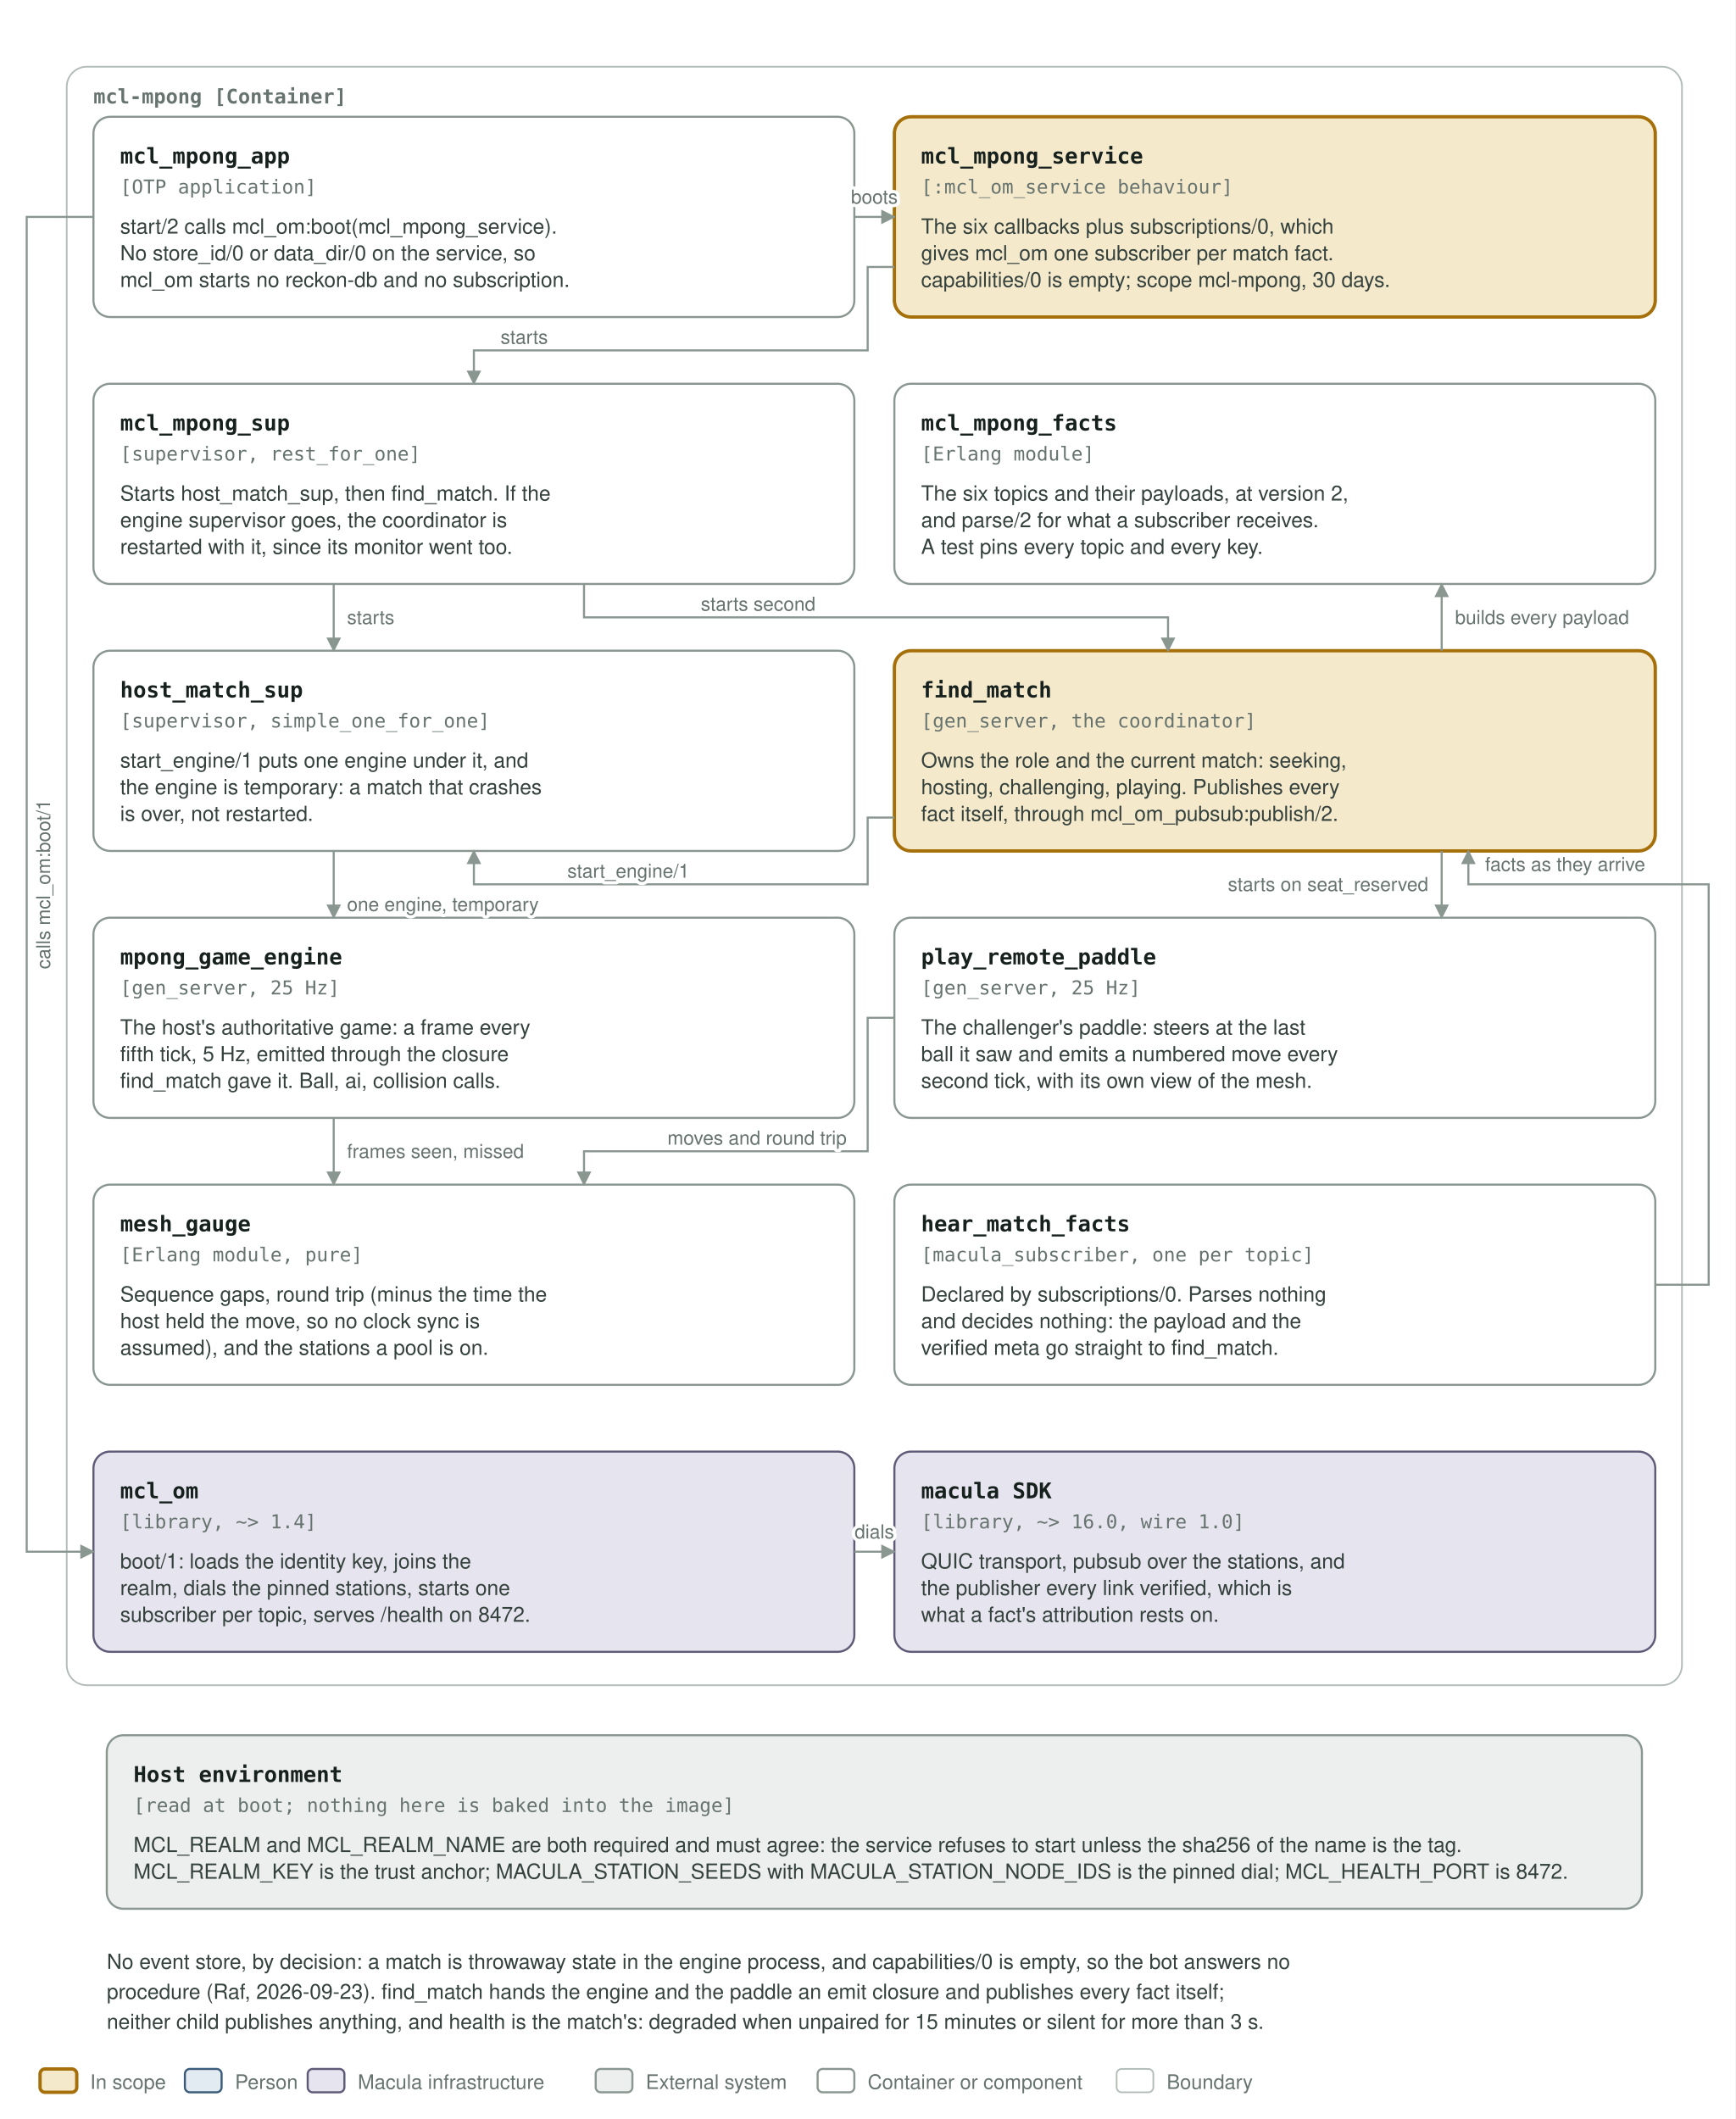
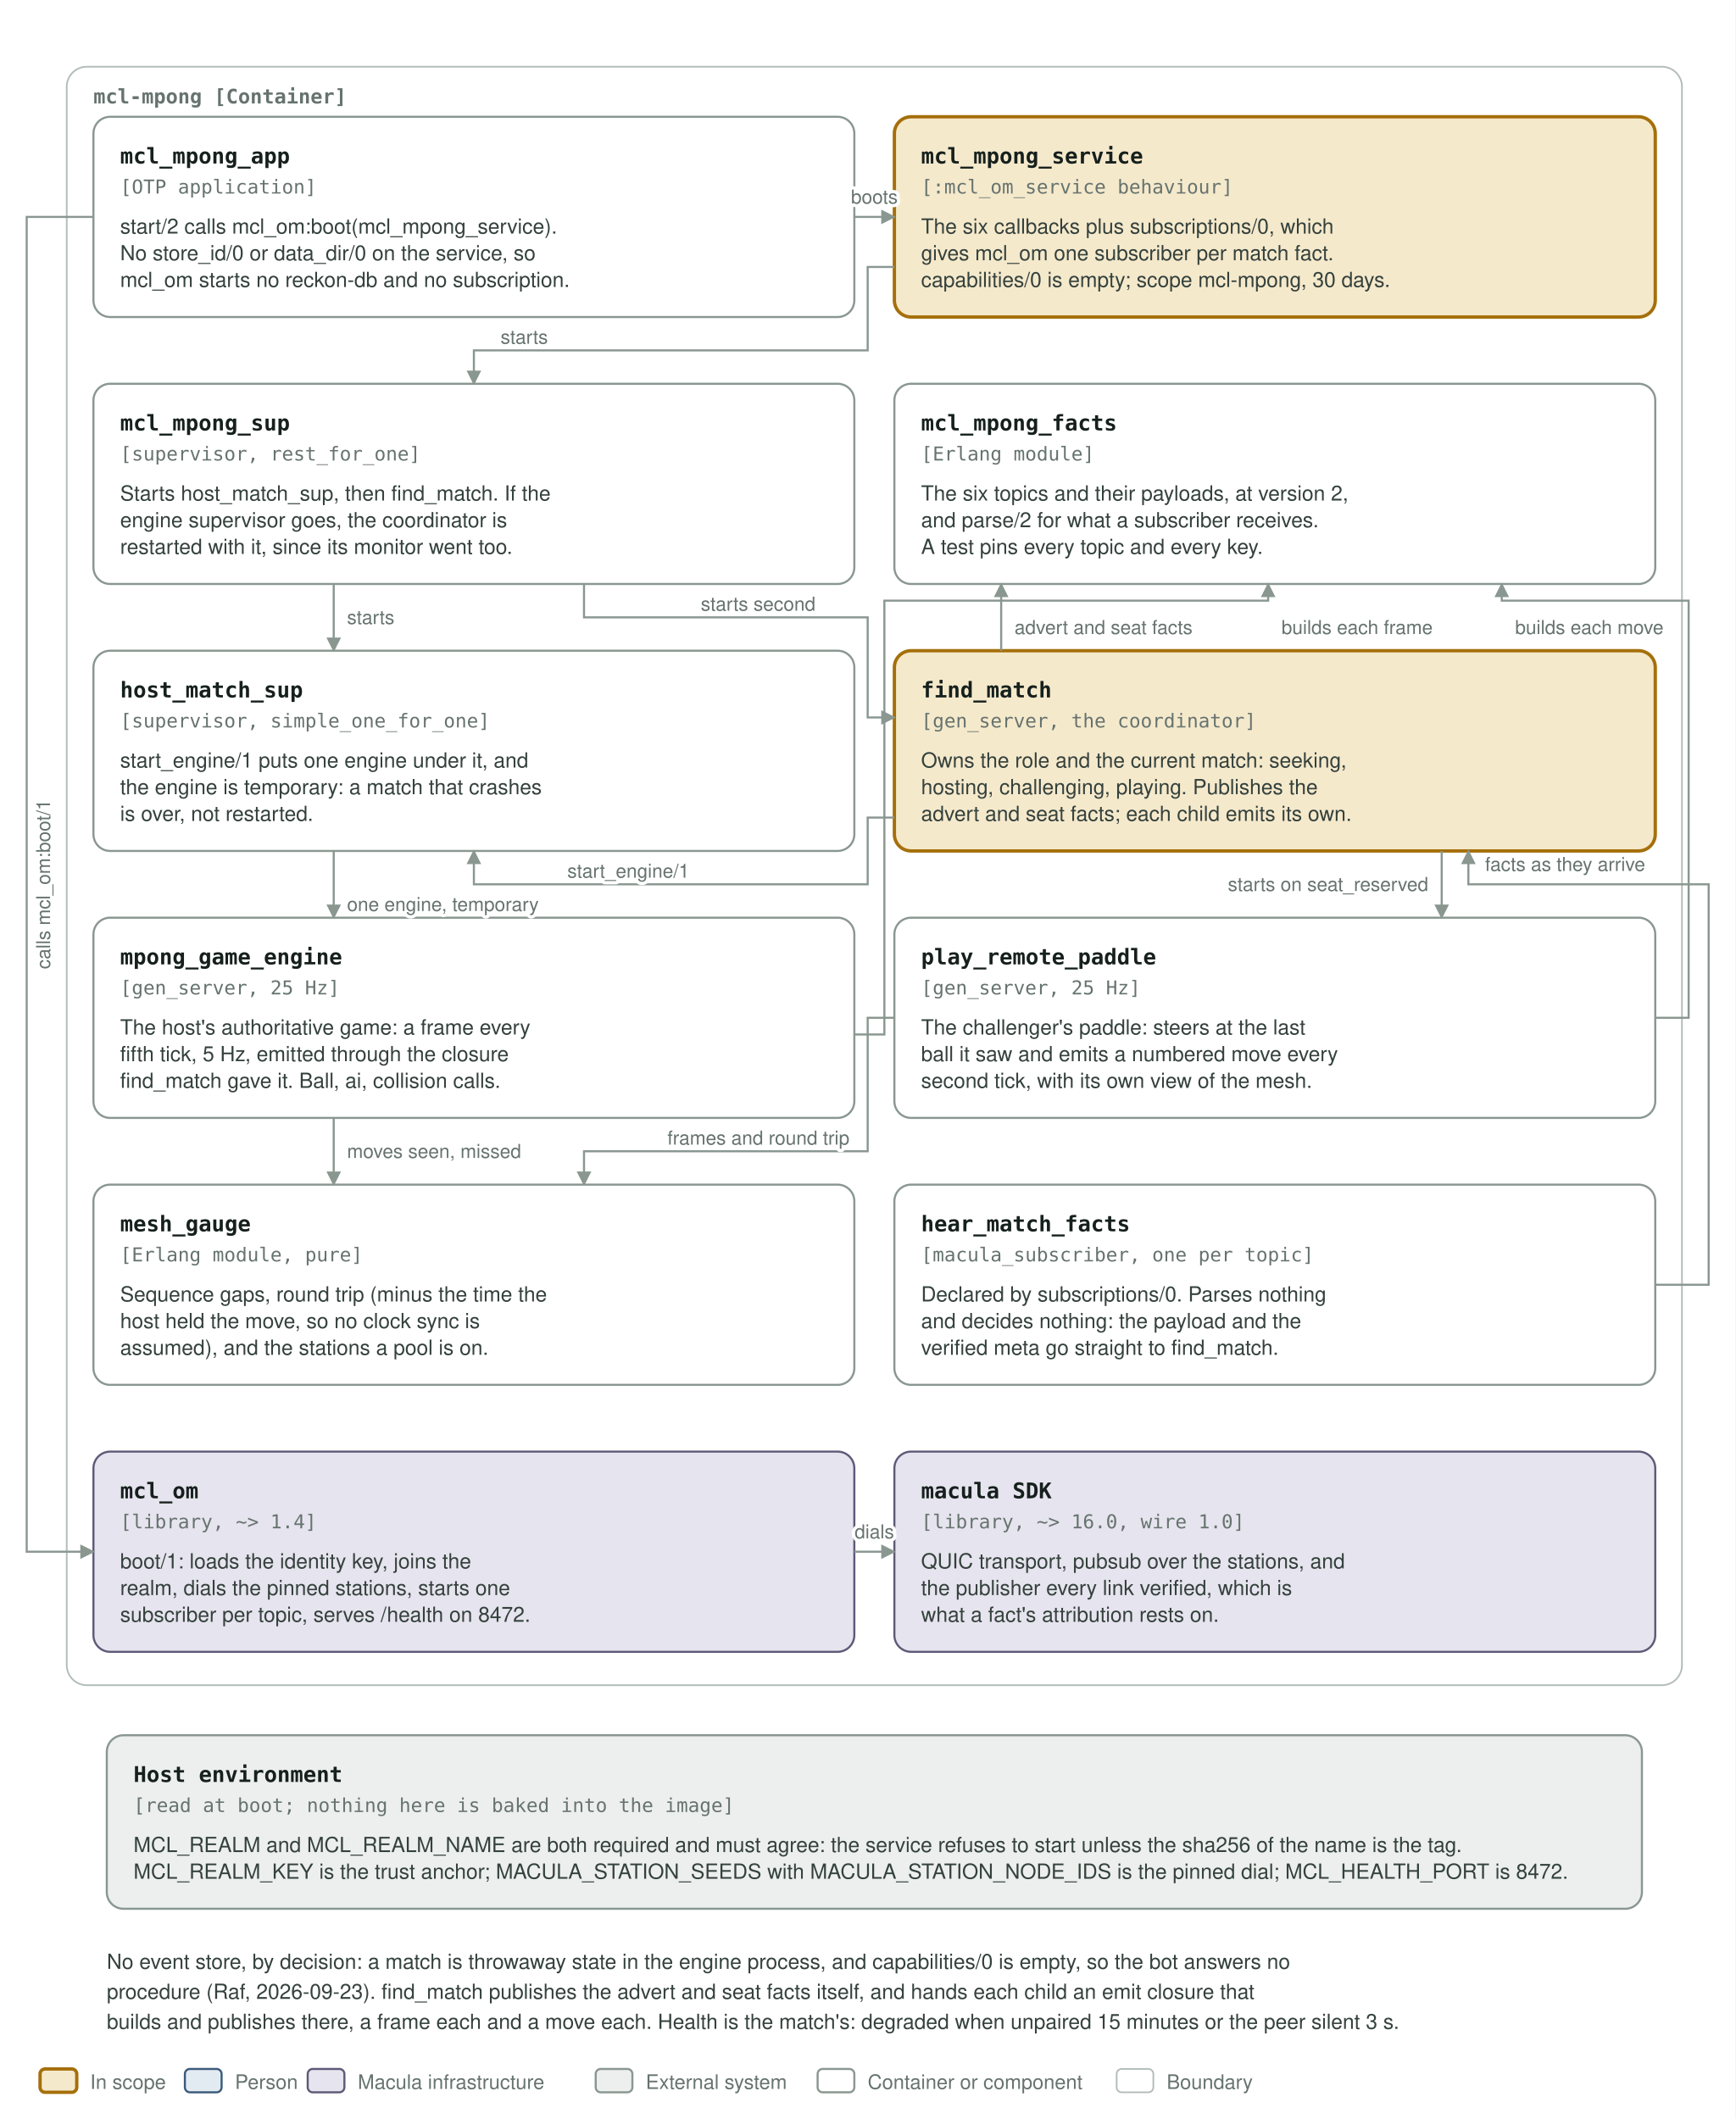
<svg xmlns="http://www.w3.org/2000/svg" viewBox="0 0 1040 1270" role="img" aria-label="mcl-mpong components">
  <style>
.t-name { font-family: "Atkinson Hyperlegible", "Segoe UI", system-ui, -apple-system, Helvetica, Arial, sans-serif; font-size: 15px; font-weight: 700; }
.t-desc { font-family: "Atkinson Hyperlegible", "Segoe UI", system-ui, -apple-system, Helvetica, Arial, sans-serif; font-size: 12.5px; }
.t-rel { font-family: "Atkinson Hyperlegible", "Segoe UI", system-ui, -apple-system, Helvetica, Arial, sans-serif; font-size: 11.5px; paint-order: stroke; stroke-width: 4px; stroke-linejoin: round; }
.t-code { font-family: "JetBrains Mono", ui-monospace, Menlo, Consolas, monospace; font-size: 13px; font-weight: 600; }
.t-type { font-family: "JetBrains Mono", ui-monospace, Menlo, Consolas, monospace; font-size: 11.5px; }
.t-bound { font-family: "JetBrains Mono", ui-monospace, Menlo, Consolas, monospace; font-size: 12px; font-weight: 600; }
.t-leg { font-family: "Atkinson Hyperlegible", "Segoe UI", system-ui, -apple-system, Helvetica, Arial, sans-serif; font-size: 12px; }
.edge { fill: none; stroke-width: 1.25; }
.edge-later { fill: none; stroke-width: 1.25; stroke-dasharray: 5 4; }
.bg { fill: #FFFFFF; }
.b-sys { fill: #F5E9CC; stroke: #A56F0A; stroke-width: 2; }
.b-per { fill: #E3EBF2; stroke: #3B5B7A; stroke-width: 1.25; }
.b-mac { fill: #E6E4EE; stroke: #5E5A78; stroke-width: 1.25; }
.b-ext { fill: #ECEFED; stroke: #8A9791; stroke-width: 1.25; }
.b-cmp { fill: #FFFFFF; stroke: #8A9791; stroke-width: 1.25; }
.b-later { fill: none; stroke: #8A9791; stroke-width: 1.25; stroke-dasharray: 5 4; }
.bound { fill: none; stroke: #B3BDB8; stroke-width: 1; }
.head { fill: #3B5B7A; }
.t-name, .t-code { fill: #16201D; }
.t-type, .t-bound, .t-leg { fill: #66736E; }
.t-desc { fill: #34413C; }
.t-rel { fill: #66736E; stroke: #FFFFFF; }
.edge, .edge-later { stroke: #8A9791; }
.arrowhead { fill: #8A9791; }
@media (prefers-color-scheme: dark) {
.bg { fill: #171F1C; }
.b-sys { fill: #3A2E13; stroke: #E3AA3C; }
.b-per { fill: #1D2A36; stroke: #8EB4D8; }
.b-mac { fill: #26243A; stroke: #A9A4C8; }
.b-ext { fill: #1C2421; stroke: #7D8B85; }
.b-cmp { fill: #171F1C; stroke: #7D8B85; }
.b-later { stroke: #7D8B85; }
.bound { stroke: #4A5752; }
.head { fill: #8EB4D8; }
.t-name, .t-code { fill: #E6ECE9; }
.t-type, .t-bound, .t-leg { fill: #93A09A; }
.t-desc { fill: #C3CDC8; }
.t-rel { fill: #93A09A; stroke: #171F1C; }
.edge, .edge-later { stroke: #7D8B85; }
.arrowhead { fill: #7D8B85; }
}
</style>
  <defs>
    <marker id="a" viewBox="0 0 10 10" refX="9" refY="5" markerWidth="7" markerHeight="7" orient="auto-start-reverse">
      <path class="arrowhead" d="M0 0L10 5L0 10z" />
    </marker>
  </defs>
  <rect class="bg" x="0" y="0" width="1040" height="1270" />
  <rect class="bound" x="40" y="40" width="968" height="970" rx="12" />
  <text class="t-bound" x="56" y="62">mcl-mpong [Container]</text>
  <rect class="b-cmp" x="56" y="70" width="456" height="120" rx="10" />
  <text class="t-code" x="72" y="98">mcl_mpong_app</text>
  <text class="t-type" x="72" y="116">[OTP application]</text>
  <text class="t-desc" x="72" y="140">start/2 calls mcl_om:boot(mcl_mpong_service).</text>
  <text class="t-desc" x="72" y="156">No store_id/0 or data_dir/0 on the service, so</text>
  <text class="t-desc" x="72" y="172">mcl_om starts no reckon-db and no subscription.</text>
  <rect class="b-sys" x="536" y="70" width="456" height="120" rx="10" />
  <text class="t-code" x="552" y="98">mcl_mpong_service</text>
  <text class="t-type" x="552" y="116">[:mcl_om_service behaviour]</text>
  <text class="t-desc" x="552" y="140">The six callbacks plus subscriptions/0, which</text>
  <text class="t-desc" x="552" y="156">gives mcl_om one subscriber per match fact.</text>
  <text class="t-desc" x="552" y="172">capabilities/0 is empty; scope mcl-mpong, 30 days.</text>
  <rect class="b-cmp" x="56" y="230" width="456" height="120" rx="10" />
  <text class="t-code" x="72" y="258">mcl_mpong_sup</text>
  <text class="t-type" x="72" y="276">[supervisor, rest_for_one]</text>
  <text class="t-desc" x="72" y="300">Starts host_match_sup, then find_match. If the</text>
  <text class="t-desc" x="72" y="316">engine supervisor goes, the coordinator is</text>
  <text class="t-desc" x="72" y="332">restarted with it, since its monitor went too.</text>
  <rect class="b-cmp" x="536" y="230" width="456" height="120" rx="10" />
  <text class="t-code" x="552" y="258">mcl_mpong_facts</text>
  <text class="t-type" x="552" y="276">[Erlang module]</text>
  <text class="t-desc" x="552" y="300">The six topics and their payloads, at version 2,</text>
  <text class="t-desc" x="552" y="316">and parse/2 for what a subscriber receives.</text>
  <text class="t-desc" x="552" y="332">A test pins every topic and every key.</text>
  <rect class="b-cmp" x="56" y="390" width="456" height="120" rx="10" />
  <text class="t-code" x="72" y="418">host_match_sup</text>
  <text class="t-type" x="72" y="436">[supervisor, simple_one_for_one]</text>
  <text class="t-desc" x="72" y="460">start_engine/1 puts one engine under it, and</text>
  <text class="t-desc" x="72" y="476">the engine is temporary: a match that crashes</text>
  <text class="t-desc" x="72" y="492">is over, not restarted.</text>
  <rect class="b-sys" x="536" y="390" width="456" height="120" rx="10" />
  <text class="t-code" x="552" y="418">find_match</text>
  <text class="t-type" x="552" y="436">[gen_server, the coordinator]</text>
  <text class="t-desc" x="552" y="460">Owns the role and the current match: seeking,</text>
-   <text class="t-desc" x="552" y="476">hosting, challenging, playing. Publishes every</text>
-   <text class="t-desc" x="552" y="492">fact itself, through mcl_om_pubsub:publish/2.</text>
+   <text class="t-desc" x="552" y="476">hosting, challenging, playing. Publishes the</text>
+   <text class="t-desc" x="552" y="492">advert and seat facts; each child emits its own.</text>
  <rect class="b-cmp" x="56" y="550" width="456" height="120" rx="10" />
  <text class="t-code" x="72" y="578">mpong_game_engine</text>
  <text class="t-type" x="72" y="596">[gen_server, 25 Hz]</text>
  <text class="t-desc" x="72" y="620">The host's authoritative game: a frame every</text>
  <text class="t-desc" x="72" y="636">fifth tick, 5 Hz, emitted through the closure</text>
  <text class="t-desc" x="72" y="652">find_match gave it. Ball, ai, collision calls.</text>
  <rect class="b-cmp" x="536" y="550" width="456" height="120" rx="10" />
  <text class="t-code" x="552" y="578">play_remote_paddle</text>
  <text class="t-type" x="552" y="596">[gen_server, 25 Hz]</text>
  <text class="t-desc" x="552" y="620">The challenger's paddle: steers at the last</text>
  <text class="t-desc" x="552" y="636">ball it saw and emits a numbered move every</text>
  <text class="t-desc" x="552" y="652">second tick, with its own view of the mesh.</text>
  <rect class="b-cmp" x="56" y="710" width="456" height="120" rx="10" />
  <text class="t-code" x="72" y="738">mesh_gauge</text>
  <text class="t-type" x="72" y="756">[Erlang module, pure]</text>
  <text class="t-desc" x="72" y="780">Sequence gaps, round trip (minus the time the</text>
  <text class="t-desc" x="72" y="796">host held the move, so no clock sync is</text>
  <text class="t-desc" x="72" y="812">assumed), and the stations a pool is on.</text>
  <rect class="b-cmp" x="536" y="710" width="456" height="120" rx="10" />
  <text class="t-code" x="552" y="738">hear_match_facts</text>
  <text class="t-type" x="552" y="756">[macula_subscriber, one per topic]</text>
  <text class="t-desc" x="552" y="780">Declared by subscriptions/0. Parses nothing</text>
  <text class="t-desc" x="552" y="796">and decides nothing: the payload and the</text>
  <text class="t-desc" x="552" y="812">verified meta go straight to find_match.</text>
  <rect class="b-mac" x="56" y="870" width="456" height="120" rx="10" />
  <text class="t-code" x="72" y="898">mcl_om</text>
  <text class="t-type" x="72" y="916">[library, ~&gt; 1.4]</text>
  <text class="t-desc" x="72" y="940">boot/1: loads the identity key, joins the</text>
  <text class="t-desc" x="72" y="956">realm, dials the pinned stations, starts one</text>
  <text class="t-desc" x="72" y="972">subscriber per topic, serves /health on 8472.</text>
  <rect class="b-mac" x="536" y="870" width="456" height="120" rx="10" />
  <text class="t-code" x="552" y="898">macula SDK</text>
  <text class="t-type" x="552" y="916">[library, ~&gt; 16.0, wire 1.0]</text>
  <text class="t-desc" x="552" y="940">QUIC transport, pubsub over the stations, and</text>
  <text class="t-desc" x="552" y="956">the publisher every link verified, which is</text>
  <text class="t-desc" x="552" y="972">what a fact's attribution rests on.</text>
  <path class="edge" d="M56 130H16V930H56" marker-end="url(#a)" />
  <text class="t-rel" x="30" y="530" text-anchor="middle" transform="rotate(-90 30 530)">calls mcl_om:boot/1</text>
  <path class="edge" d="M512 130H536" marker-end="url(#a)" />
  <text class="t-rel" x="524" y="122" text-anchor="middle">boots</text>
  <path class="edge" d="M536 160H520V210H284V230" marker-end="url(#a)" />
  <text class="t-rel" x="300" y="206">starts</text>
  <path class="edge" d="M200 350V390" marker-end="url(#a)" />
  <text class="t-rel" x="208" y="374">starts</text>
-   <path class="edge" d="M350 350V370H700V390" marker-end="url(#a)" />
+   <path class="edge" d="M350 350V370H520V430H536" marker-end="url(#a)" />
  <text class="t-rel" x="420" y="366">starts second</text>
  <path class="edge" d="M536 490H520V530H284V510" marker-end="url(#a)" />
  <text class="t-rel" x="340" y="526">start_engine/1</text>
  <path class="edge" d="M200 510V550" marker-end="url(#a)" />
  <text class="t-rel" x="208" y="546">one engine, temporary</text>
  <path class="edge" d="M864 510V550" marker-end="url(#a)" />
  <text class="t-rel" x="856" y="534" text-anchor="end">starts on seat_reserved</text>
-   <path class="edge" d="M864 390V350" marker-end="url(#a)" />
-   <text class="t-rel" x="872" y="374">builds every payload</text>
+   <path class="edge" d="M600 390V350" marker-end="url(#a)" />
+   <text class="t-rel" x="608" y="380">advert and seat facts</text>
+   <path class="edge" d="M512 620H530V360H760V350" marker-end="url(#a)" />
+   <text class="t-rel" x="768" y="380">builds each frame</text>
+   <path class="edge" d="M992 610H1012V360H900V350" marker-end="url(#a)" />
+   <text class="t-rel" x="908" y="380">builds each move</text>
  <path class="edge" d="M200 670V710" marker-end="url(#a)" />
-   <text class="t-rel" x="208" y="694">frames seen, missed</text>
+   <text class="t-rel" x="208" y="694">moves seen, missed</text>
  <path class="edge" d="M536 610H520V690H350V710" marker-end="url(#a)" />
-   <text class="t-rel" x="400" y="686">moves and round trip</text>
+   <text class="t-rel" x="400" y="686">frames and round trip</text>
  <path class="edge" d="M992 770H1024V530H880V510" marker-end="url(#a)" />
  <text class="t-rel" x="890" y="522">facts as they arrive</text>
  <path class="edge" d="M512 930H536" marker-end="url(#a)" />
  <text class="t-rel" x="524" y="922" text-anchor="middle">dials</text>
  <rect class="b-ext" x="64" y="1040" width="920" height="104" rx="10" />
  <text class="t-code" x="80" y="1068">Host environment</text>
  <text class="t-type" x="80" y="1086">[read at boot; nothing here is baked into the image]</text>
  <text class="t-desc" x="80" y="1110">MCL_REALM and MCL_REALM_NAME are both required and must agree: the service refuses to start unless the sha256 of the name is the tag.</text>
  <text class="t-desc" x="80" y="1126">MCL_REALM_KEY is the trust anchor; MACULA_STATION_SEEDS with MACULA_STATION_NODE_IDS is the pinned dial; MCL_HEALTH_PORT is 8472.</text>
  <text class="t-desc" x="64" y="1180">No event store, by decision: a match is throwaway state in the engine process, and capabilities/0 is empty, so the bot answers no</text>
-   <text class="t-desc" x="64" y="1198">procedure (Raf, 2026-09-23). find_match hands the engine and the paddle an emit closure and publishes every fact itself;</text>
-   <text class="t-desc" x="64" y="1216">neither child publishes anything, and health is the match's: degraded when unpaired for 15 minutes or silent for more than 3 s.</text>
+   <text class="t-desc" x="64" y="1198">procedure (Raf, 2026-09-23). find_match publishes the advert and seat facts itself, and hands each child an emit closure that</text>
+   <text class="t-desc" x="64" y="1216">builds and publishes there, a frame each and a move each. Health is the match's: degraded when unpaired 15 minutes or the peer silent 3 s.</text>
  <rect class="b-sys" x="24" y="1240" width="22" height="14" rx="3" />
  <text class="t-leg" x="54" y="1252">In scope</text>
  <rect class="b-per" x="110.8" y="1240" width="22" height="14" rx="3" />
  <text class="t-leg" x="140.8" y="1252">Person</text>
  <rect class="b-mac" x="184.4" y="1240" width="22" height="14" rx="3" />
  <text class="t-leg" x="214.4" y="1252">Macula infrastructure</text>
  <rect class="b-ext" x="357.0" y="1240" width="22" height="14" rx="3" />
  <text class="t-leg" x="387.0" y="1252">External system</text>
  <rect class="b-cmp" x="490.0" y="1240" width="22" height="14" rx="3" />
  <text class="t-leg" x="520.0" y="1252">Container or component</text>
  <rect class="bound" x="669.2" y="1240" width="22" height="14" rx="3" />
  <text class="t-leg" x="699.2" y="1252">Boundary</text>
</svg>
